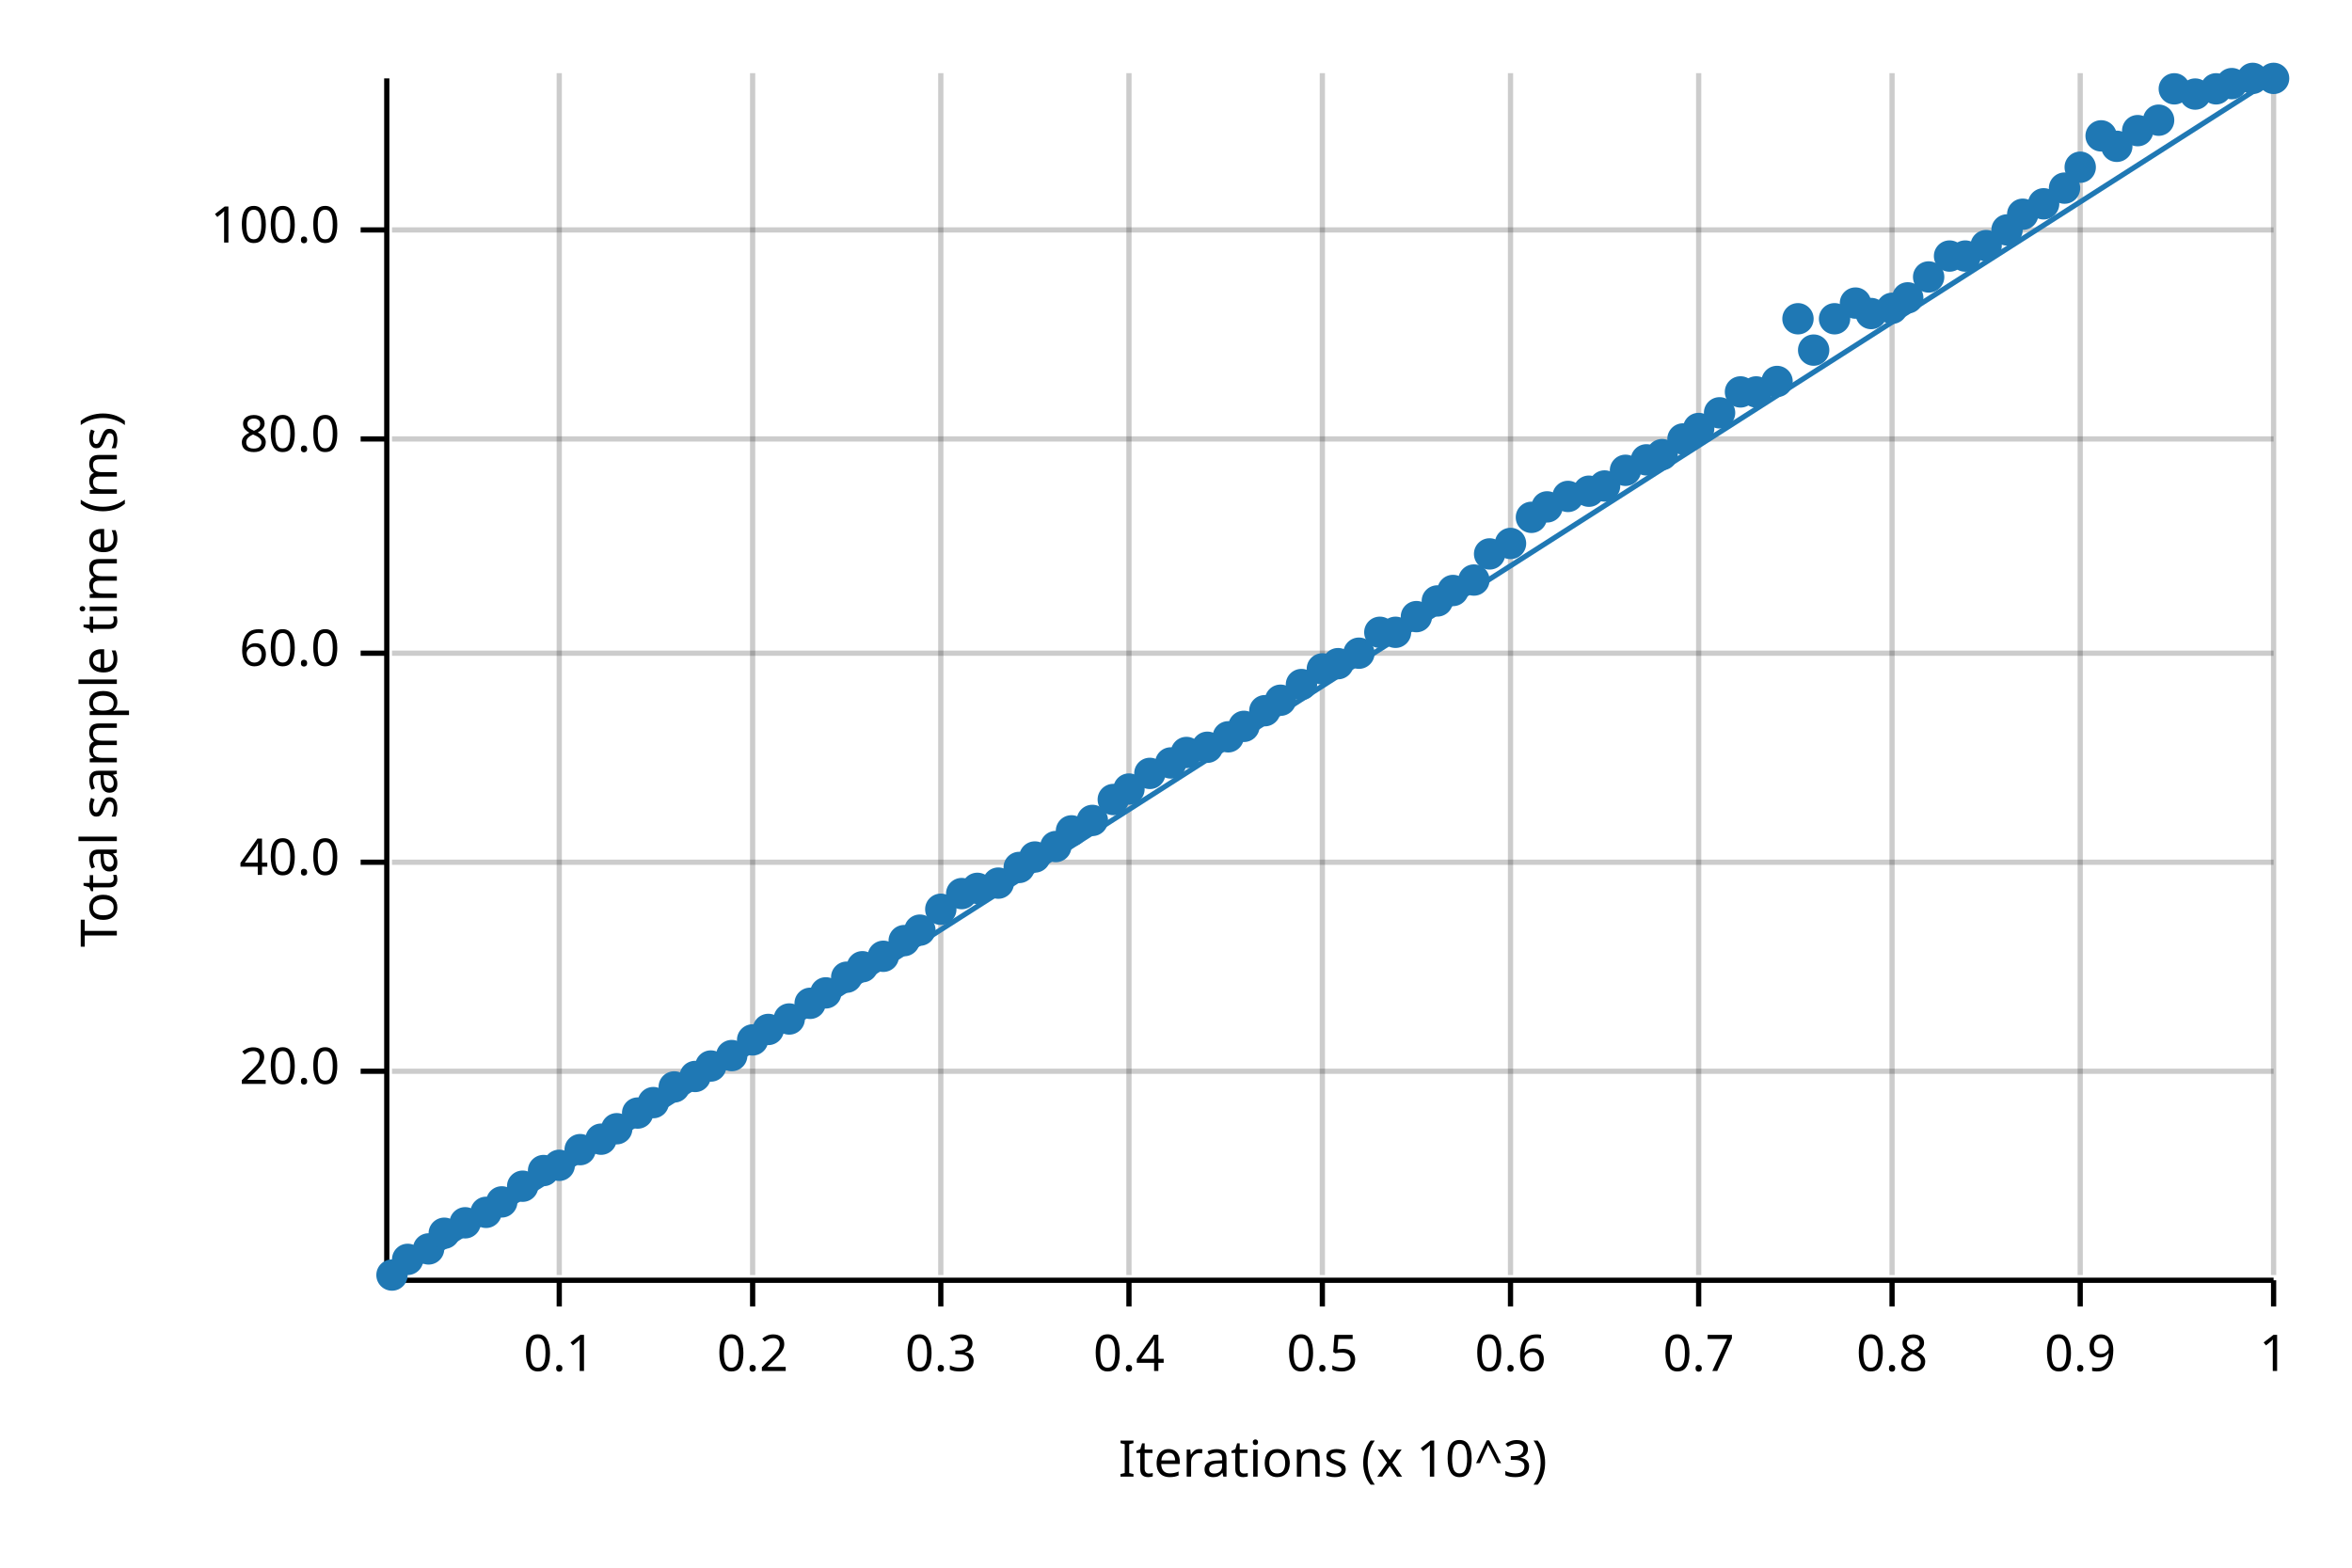
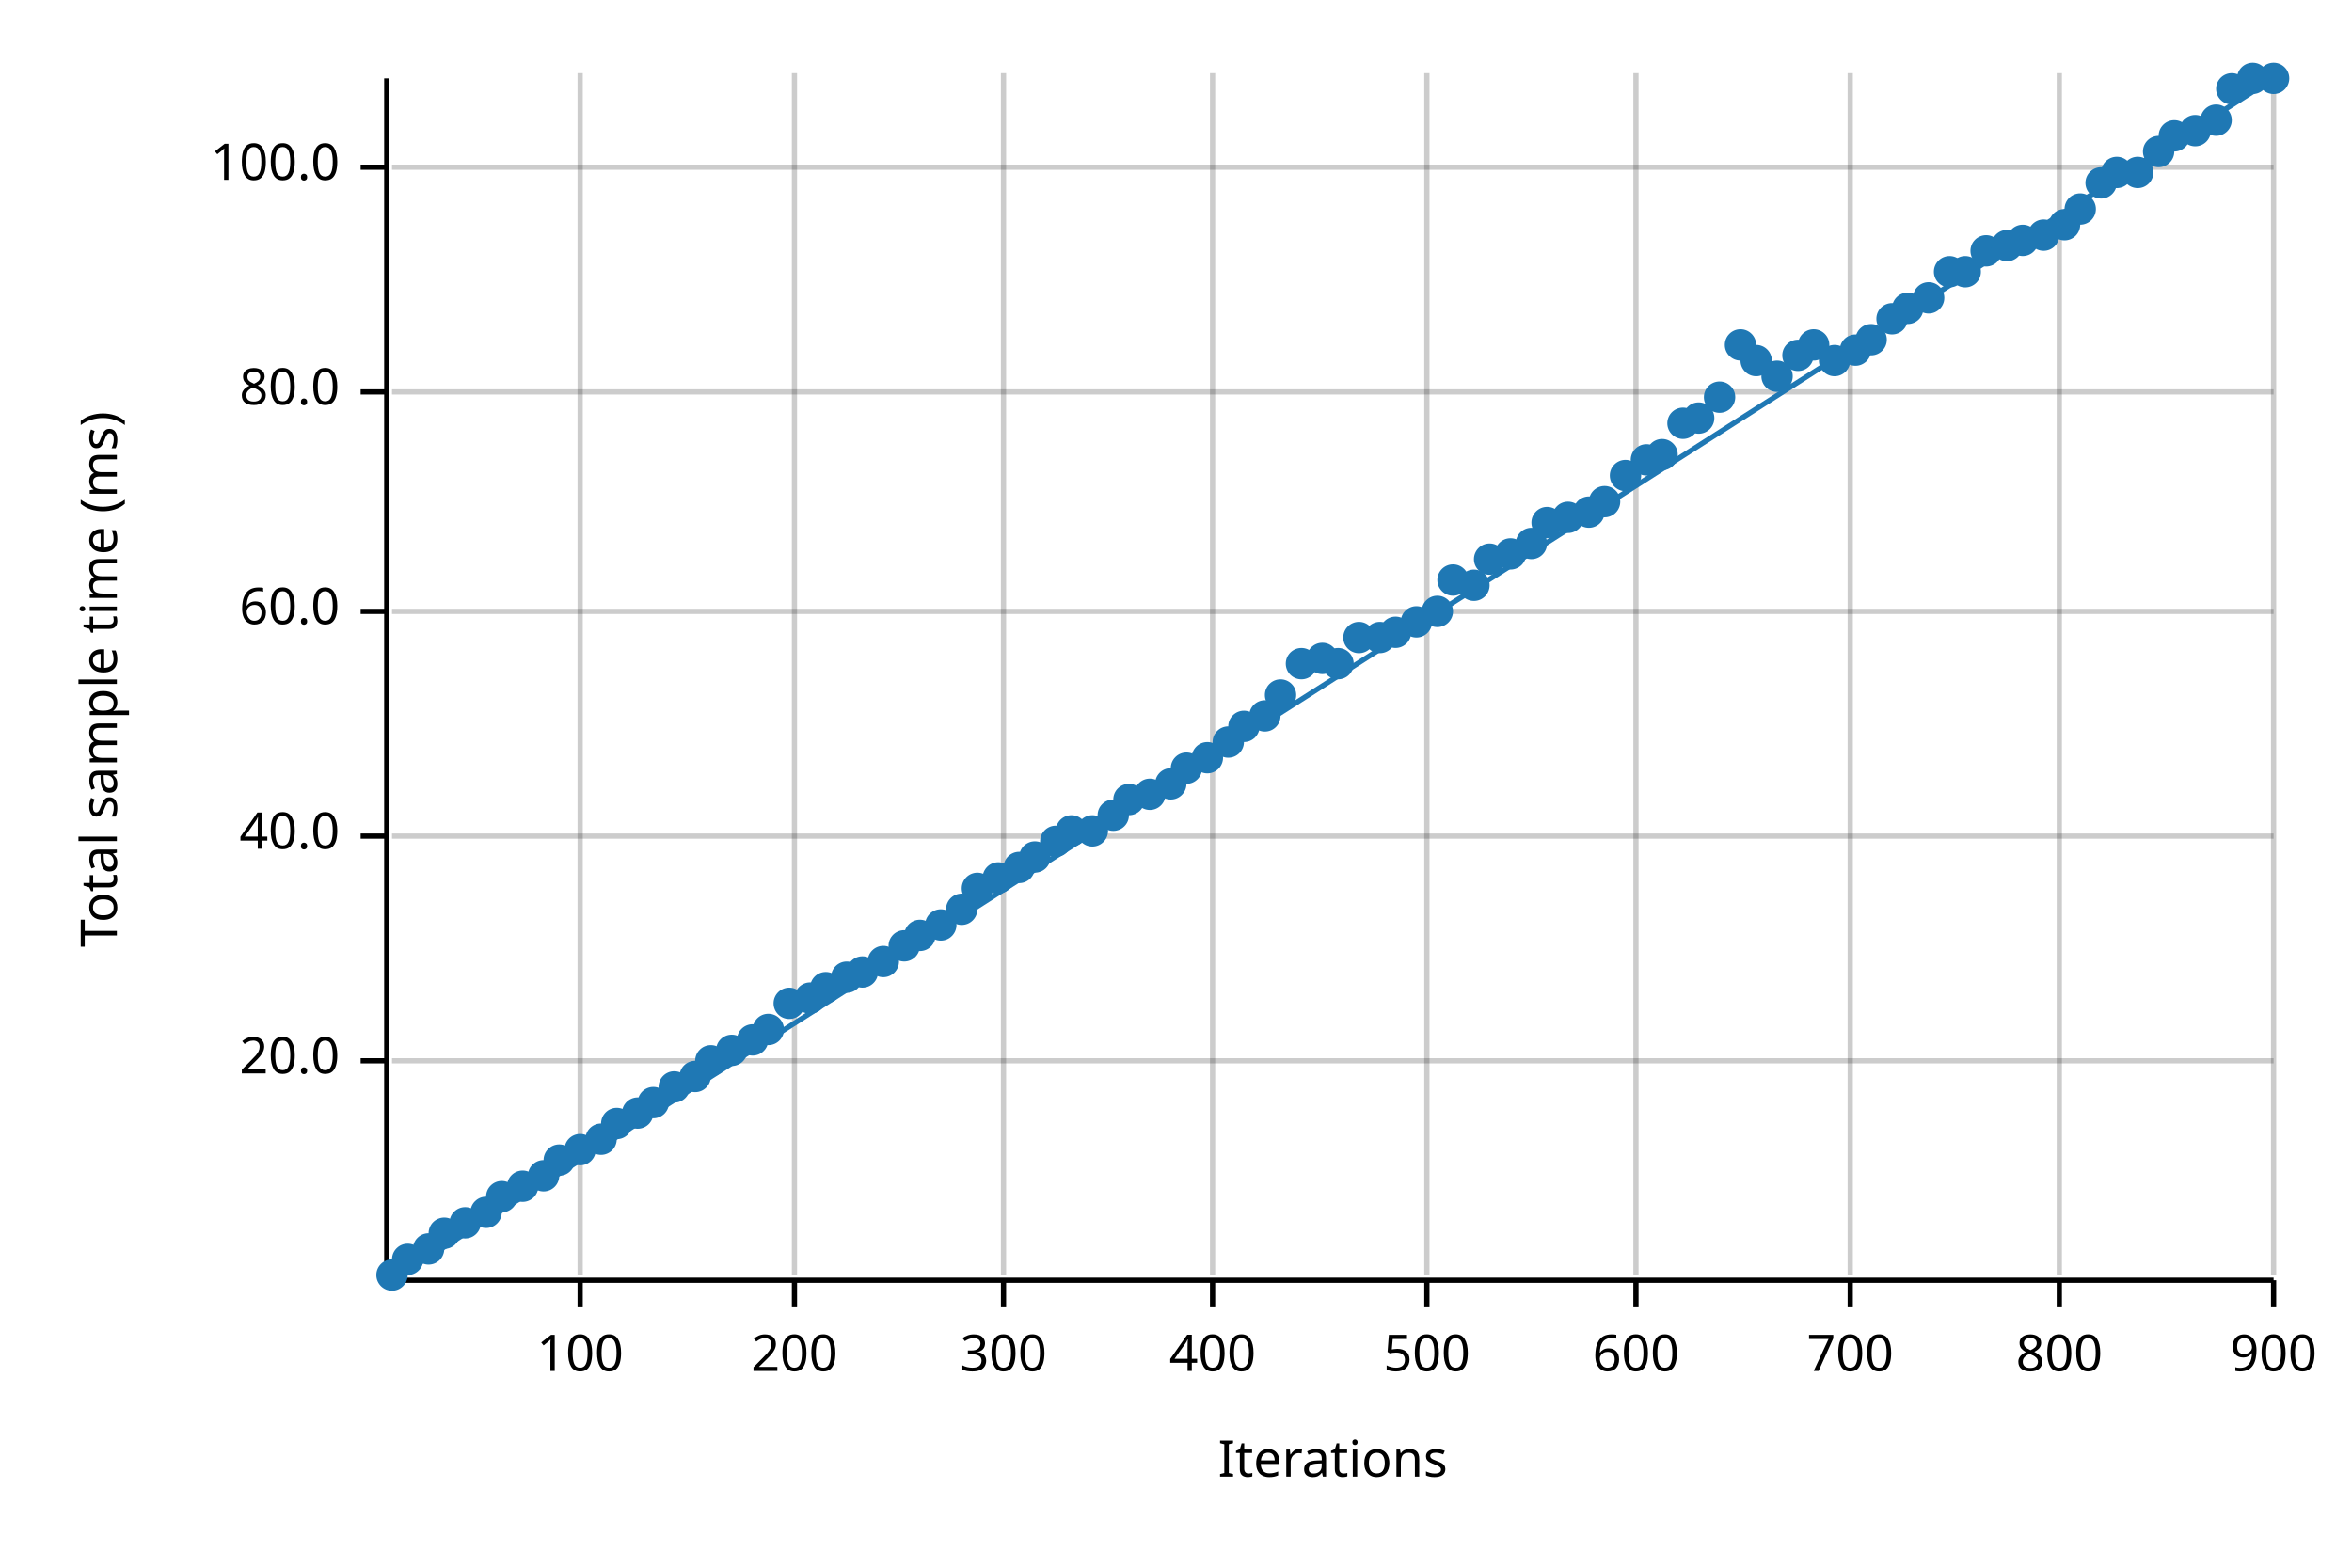
<svg xmlns="http://www.w3.org/2000/svg" width="450" height="300" viewBox="0 0 450 300">
  <text x="15" y="130" dy="0.76em" text-anchor="middle" font-family="sans-serif" font-size="9.677" opacity="1" fill="#000000" transform="rotate(270, 15, 130)">
Total sample time (ms)
</text>
  <text x="255" y="285" dy="-0.5ex" text-anchor="middle" font-family="sans-serif" font-size="9.677" opacity="1" fill="#000000">
- Iterations (x 10^3)
+ Iterations
</text>
-   <line opacity="0.2" stroke="#000000" stroke-width="1" x1="107" y1="244" x2="107" y2="14" />
-   <line opacity="0.2" stroke="#000000" stroke-width="1" x1="144" y1="244" x2="144" y2="14" />
-   <line opacity="0.2" stroke="#000000" stroke-width="1" x1="180" y1="244" x2="180" y2="14" />
-   <line opacity="0.2" stroke="#000000" stroke-width="1" x1="216" y1="244" x2="216" y2="14" />
-   <line opacity="0.2" stroke="#000000" stroke-width="1" x1="253" y1="244" x2="253" y2="14" />
-   <line opacity="0.2" stroke="#000000" stroke-width="1" x1="289" y1="244" x2="289" y2="14" />
-   <line opacity="0.2" stroke="#000000" stroke-width="1" x1="325" y1="244" x2="325" y2="14" />
-   <line opacity="0.2" stroke="#000000" stroke-width="1" x1="362" y1="244" x2="362" y2="14" />
-   <line opacity="0.2" stroke="#000000" stroke-width="1" x1="398" y1="244" x2="398" y2="14" />
+   <line opacity="0.2" stroke="#000000" stroke-width="1" x1="111" y1="244" x2="111" y2="14" />
+   <line opacity="0.2" stroke="#000000" stroke-width="1" x1="152" y1="244" x2="152" y2="14" />
+   <line opacity="0.2" stroke="#000000" stroke-width="1" x1="192" y1="244" x2="192" y2="14" />
+   <line opacity="0.2" stroke="#000000" stroke-width="1" x1="232" y1="244" x2="232" y2="14" />
+   <line opacity="0.2" stroke="#000000" stroke-width="1" x1="273" y1="244" x2="273" y2="14" />
+   <line opacity="0.2" stroke="#000000" stroke-width="1" x1="313" y1="244" x2="313" y2="14" />
+   <line opacity="0.2" stroke="#000000" stroke-width="1" x1="354" y1="244" x2="354" y2="14" />
+   <line opacity="0.2" stroke="#000000" stroke-width="1" x1="394" y1="244" x2="394" y2="14" />
  <line opacity="0.2" stroke="#000000" stroke-width="1" x1="435" y1="244" x2="435" y2="14" />
-   <line opacity="0.2" stroke="#000000" stroke-width="1" x1="75" y1="205" x2="435" y2="205" />
-   <line opacity="0.2" stroke="#000000" stroke-width="1" x1="75" y1="165" x2="435" y2="165" />
-   <line opacity="0.2" stroke="#000000" stroke-width="1" x1="75" y1="125" x2="435" y2="125" />
-   <line opacity="0.2" stroke="#000000" stroke-width="1" x1="75" y1="84" x2="435" y2="84" />
-   <line opacity="0.2" stroke="#000000" stroke-width="1" x1="75" y1="44" x2="435" y2="44" />
+   <line opacity="0.2" stroke="#000000" stroke-width="1" x1="75" y1="203" x2="435" y2="203" />
+   <line opacity="0.2" stroke="#000000" stroke-width="1" x1="75" y1="160" x2="435" y2="160" />
+   <line opacity="0.2" stroke="#000000" stroke-width="1" x1="75" y1="117" x2="435" y2="117" />
+   <line opacity="0.2" stroke="#000000" stroke-width="1" x1="75" y1="75" x2="435" y2="75" />
+   <line opacity="0.2" stroke="#000000" stroke-width="1" x1="75" y1="32" x2="435" y2="32" />
  <polyline fill="none" opacity="1" stroke="#000000" stroke-width="1" points="74,15 74,245 " />
-   <text x="65" y="205" dy="0.5ex" text-anchor="end" font-family="sans-serif" font-size="9.677" opacity="1" fill="#000000">
+   <text x="65" y="203" dy="0.5ex" text-anchor="end" font-family="sans-serif" font-size="9.677" opacity="1" fill="#000000">
20.0
</text>
-   <polyline fill="none" opacity="1" stroke="#000000" stroke-width="1" points="69,205 74,205 " />
-   <text x="65" y="165" dy="0.5ex" text-anchor="end" font-family="sans-serif" font-size="9.677" opacity="1" fill="#000000">
+   <polyline fill="none" opacity="1" stroke="#000000" stroke-width="1" points="69,203 74,203 " />
+   <text x="65" y="160" dy="0.5ex" text-anchor="end" font-family="sans-serif" font-size="9.677" opacity="1" fill="#000000">
40.0
</text>
-   <polyline fill="none" opacity="1" stroke="#000000" stroke-width="1" points="69,165 74,165 " />
-   <text x="65" y="125" dy="0.5ex" text-anchor="end" font-family="sans-serif" font-size="9.677" opacity="1" fill="#000000">
+   <polyline fill="none" opacity="1" stroke="#000000" stroke-width="1" points="69,160 74,160 " />
+   <text x="65" y="117" dy="0.5ex" text-anchor="end" font-family="sans-serif" font-size="9.677" opacity="1" fill="#000000">
60.0
</text>
-   <polyline fill="none" opacity="1" stroke="#000000" stroke-width="1" points="69,125 74,125 " />
-   <text x="65" y="84" dy="0.5ex" text-anchor="end" font-family="sans-serif" font-size="9.677" opacity="1" fill="#000000">
+   <polyline fill="none" opacity="1" stroke="#000000" stroke-width="1" points="69,117 74,117 " />
+   <text x="65" y="75" dy="0.5ex" text-anchor="end" font-family="sans-serif" font-size="9.677" opacity="1" fill="#000000">
80.0
</text>
-   <polyline fill="none" opacity="1" stroke="#000000" stroke-width="1" points="69,84 74,84 " />
-   <text x="65" y="44" dy="0.5ex" text-anchor="end" font-family="sans-serif" font-size="9.677" opacity="1" fill="#000000">
+   <polyline fill="none" opacity="1" stroke="#000000" stroke-width="1" points="69,75 74,75 " />
+   <text x="65" y="32" dy="0.5ex" text-anchor="end" font-family="sans-serif" font-size="9.677" opacity="1" fill="#000000">
100.0
</text>
-   <polyline fill="none" opacity="1" stroke="#000000" stroke-width="1" points="69,44 74,44 " />
+   <polyline fill="none" opacity="1" stroke="#000000" stroke-width="1" points="69,32 74,32 " />
  <polyline fill="none" opacity="1" stroke="#000000" stroke-width="1" points="75,245 435,245 " />
-   <text x="107" y="255" dy="0.76em" text-anchor="middle" font-family="sans-serif" font-size="9.677" opacity="1" fill="#000000">
- 0.1
+   <text x="111" y="255" dy="0.76em" text-anchor="middle" font-family="sans-serif" font-size="9.677" opacity="1" fill="#000000">
+ 100
</text>
-   <polyline fill="none" opacity="1" stroke="#000000" stroke-width="1" points="107,245 107,250 " />
-   <text x="144" y="255" dy="0.76em" text-anchor="middle" font-family="sans-serif" font-size="9.677" opacity="1" fill="#000000">
- 0.2
+   <polyline fill="none" opacity="1" stroke="#000000" stroke-width="1" points="111,245 111,250 " />
+   <text x="152" y="255" dy="0.76em" text-anchor="middle" font-family="sans-serif" font-size="9.677" opacity="1" fill="#000000">
+ 200
</text>
-   <polyline fill="none" opacity="1" stroke="#000000" stroke-width="1" points="144,245 144,250 " />
-   <text x="180" y="255" dy="0.76em" text-anchor="middle" font-family="sans-serif" font-size="9.677" opacity="1" fill="#000000">
- 0.3
+   <polyline fill="none" opacity="1" stroke="#000000" stroke-width="1" points="152,245 152,250 " />
+   <text x="192" y="255" dy="0.76em" text-anchor="middle" font-family="sans-serif" font-size="9.677" opacity="1" fill="#000000">
+ 300
</text>
-   <polyline fill="none" opacity="1" stroke="#000000" stroke-width="1" points="180,245 180,250 " />
-   <text x="216" y="255" dy="0.76em" text-anchor="middle" font-family="sans-serif" font-size="9.677" opacity="1" fill="#000000">
- 0.4
+   <polyline fill="none" opacity="1" stroke="#000000" stroke-width="1" points="192,245 192,250 " />
+   <text x="232" y="255" dy="0.76em" text-anchor="middle" font-family="sans-serif" font-size="9.677" opacity="1" fill="#000000">
+ 400
</text>
-   <polyline fill="none" opacity="1" stroke="#000000" stroke-width="1" points="216,245 216,250 " />
-   <text x="253" y="255" dy="0.76em" text-anchor="middle" font-family="sans-serif" font-size="9.677" opacity="1" fill="#000000">
- 0.5
+   <polyline fill="none" opacity="1" stroke="#000000" stroke-width="1" points="232,245 232,250 " />
+   <text x="273" y="255" dy="0.76em" text-anchor="middle" font-family="sans-serif" font-size="9.677" opacity="1" fill="#000000">
+ 500
</text>
-   <polyline fill="none" opacity="1" stroke="#000000" stroke-width="1" points="253,245 253,250 " />
-   <text x="289" y="255" dy="0.76em" text-anchor="middle" font-family="sans-serif" font-size="9.677" opacity="1" fill="#000000">
- 0.6
+   <polyline fill="none" opacity="1" stroke="#000000" stroke-width="1" points="273,245 273,250 " />
+   <text x="313" y="255" dy="0.76em" text-anchor="middle" font-family="sans-serif" font-size="9.677" opacity="1" fill="#000000">
+ 600
</text>
-   <polyline fill="none" opacity="1" stroke="#000000" stroke-width="1" points="289,245 289,250 " />
-   <text x="325" y="255" dy="0.76em" text-anchor="middle" font-family="sans-serif" font-size="9.677" opacity="1" fill="#000000">
- 0.7
+   <polyline fill="none" opacity="1" stroke="#000000" stroke-width="1" points="313,245 313,250 " />
+   <text x="354" y="255" dy="0.76em" text-anchor="middle" font-family="sans-serif" font-size="9.677" opacity="1" fill="#000000">
+ 700
</text>
-   <polyline fill="none" opacity="1" stroke="#000000" stroke-width="1" points="325,245 325,250 " />
-   <text x="362" y="255" dy="0.76em" text-anchor="middle" font-family="sans-serif" font-size="9.677" opacity="1" fill="#000000">
- 0.8
+   <polyline fill="none" opacity="1" stroke="#000000" stroke-width="1" points="354,245 354,250 " />
+   <text x="394" y="255" dy="0.76em" text-anchor="middle" font-family="sans-serif" font-size="9.677" opacity="1" fill="#000000">
+ 800
</text>
-   <polyline fill="none" opacity="1" stroke="#000000" stroke-width="1" points="362,245 362,250 " />
-   <text x="398" y="255" dy="0.76em" text-anchor="middle" font-family="sans-serif" font-size="9.677" opacity="1" fill="#000000">
- 0.9
- </text>
-   <polyline fill="none" opacity="1" stroke="#000000" stroke-width="1" points="398,245 398,250 " />
+   <polyline fill="none" opacity="1" stroke="#000000" stroke-width="1" points="394,245 394,250 " />
  <text x="435" y="255" dy="0.76em" text-anchor="middle" font-family="sans-serif" font-size="9.677" opacity="1" fill="#000000">
- 1
+ 900
</text>
  <polyline fill="none" opacity="1" stroke="#000000" stroke-width="1" points="435,245 435,250 " />
  <circle cx="75" cy="244" r="3" opacity="1" fill="#1F78B4" stroke="none" stroke-width="1" />
  <circle cx="78" cy="241" r="3" opacity="1" fill="#1F78B4" stroke="none" stroke-width="1" />
  <circle cx="82" cy="239" r="3" opacity="1" fill="#1F78B4" stroke="none" stroke-width="1" />
  <circle cx="85" cy="236" r="3" opacity="1" fill="#1F78B4" stroke="none" stroke-width="1" />
  <circle cx="89" cy="234" r="3" opacity="1" fill="#1F78B4" stroke="none" stroke-width="1" />
  <circle cx="93" cy="232" r="3" opacity="1" fill="#1F78B4" stroke="none" stroke-width="1" />
-   <circle cx="96" cy="230" r="3" opacity="1" fill="#1F78B4" stroke="none" stroke-width="1" />
+   <circle cx="96" cy="229" r="3" opacity="1" fill="#1F78B4" stroke="none" stroke-width="1" />
  <circle cx="100" cy="227" r="3" opacity="1" fill="#1F78B4" stroke="none" stroke-width="1" />
-   <circle cx="104" cy="224" r="3" opacity="1" fill="#1F78B4" stroke="none" stroke-width="1" />
-   <circle cx="107" cy="223" r="3" opacity="1" fill="#1F78B4" stroke="none" stroke-width="1" />
+   <circle cx="104" cy="225" r="3" opacity="1" fill="#1F78B4" stroke="none" stroke-width="1" />
+   <circle cx="107" cy="222" r="3" opacity="1" fill="#1F78B4" stroke="none" stroke-width="1" />
  <circle cx="111" cy="220" r="3" opacity="1" fill="#1F78B4" stroke="none" stroke-width="1" />
  <circle cx="115" cy="218" r="3" opacity="1" fill="#1F78B4" stroke="none" stroke-width="1" />
-   <circle cx="118" cy="216" r="3" opacity="1" fill="#1F78B4" stroke="none" stroke-width="1" />
+   <circle cx="118" cy="215" r="3" opacity="1" fill="#1F78B4" stroke="none" stroke-width="1" />
  <circle cx="122" cy="213" r="3" opacity="1" fill="#1F78B4" stroke="none" stroke-width="1" />
  <circle cx="125" cy="211" r="3" opacity="1" fill="#1F78B4" stroke="none" stroke-width="1" />
  <circle cx="129" cy="208" r="3" opacity="1" fill="#1F78B4" stroke="none" stroke-width="1" />
  <circle cx="133" cy="206" r="3" opacity="1" fill="#1F78B4" stroke="none" stroke-width="1" />
-   <circle cx="136" cy="204" r="3" opacity="1" fill="#1F78B4" stroke="none" stroke-width="1" />
-   <circle cx="140" cy="202" r="3" opacity="1" fill="#1F78B4" stroke="none" stroke-width="1" />
+   <circle cx="136" cy="203" r="3" opacity="1" fill="#1F78B4" stroke="none" stroke-width="1" />
+   <circle cx="140" cy="201" r="3" opacity="1" fill="#1F78B4" stroke="none" stroke-width="1" />
  <circle cx="144" cy="199" r="3" opacity="1" fill="#1F78B4" stroke="none" stroke-width="1" />
  <circle cx="147" cy="197" r="3" opacity="1" fill="#1F78B4" stroke="none" stroke-width="1" />
-   <circle cx="151" cy="195" r="3" opacity="1" fill="#1F78B4" stroke="none" stroke-width="1" />
-   <circle cx="155" cy="192" r="3" opacity="1" fill="#1F78B4" stroke="none" stroke-width="1" />
-   <circle cx="158" cy="190" r="3" opacity="1" fill="#1F78B4" stroke="none" stroke-width="1" />
+   <circle cx="151" cy="192" r="3" opacity="1" fill="#1F78B4" stroke="none" stroke-width="1" />
+   <circle cx="155" cy="191" r="3" opacity="1" fill="#1F78B4" stroke="none" stroke-width="1" />
+   <circle cx="158" cy="189" r="3" opacity="1" fill="#1F78B4" stroke="none" stroke-width="1" />
  <circle cx="162" cy="187" r="3" opacity="1" fill="#1F78B4" stroke="none" stroke-width="1" />
-   <circle cx="165" cy="185" r="3" opacity="1" fill="#1F78B4" stroke="none" stroke-width="1" />
-   <circle cx="169" cy="183" r="3" opacity="1" fill="#1F78B4" stroke="none" stroke-width="1" />
-   <circle cx="173" cy="180" r="3" opacity="1" fill="#1F78B4" stroke="none" stroke-width="1" />
-   <circle cx="176" cy="178" r="3" opacity="1" fill="#1F78B4" stroke="none" stroke-width="1" />
-   <circle cx="180" cy="174" r="3" opacity="1" fill="#1F78B4" stroke="none" stroke-width="1" />
-   <circle cx="184" cy="171" r="3" opacity="1" fill="#1F78B4" stroke="none" stroke-width="1" />
+   <circle cx="165" cy="186" r="3" opacity="1" fill="#1F78B4" stroke="none" stroke-width="1" />
+   <circle cx="169" cy="184" r="3" opacity="1" fill="#1F78B4" stroke="none" stroke-width="1" />
+   <circle cx="173" cy="181" r="3" opacity="1" fill="#1F78B4" stroke="none" stroke-width="1" />
+   <circle cx="176" cy="179" r="3" opacity="1" fill="#1F78B4" stroke="none" stroke-width="1" />
+   <circle cx="180" cy="177" r="3" opacity="1" fill="#1F78B4" stroke="none" stroke-width="1" />
+   <circle cx="184" cy="174" r="3" opacity="1" fill="#1F78B4" stroke="none" stroke-width="1" />
  <circle cx="187" cy="170" r="3" opacity="1" fill="#1F78B4" stroke="none" stroke-width="1" />
-   <circle cx="191" cy="169" r="3" opacity="1" fill="#1F78B4" stroke="none" stroke-width="1" />
+   <circle cx="191" cy="168" r="3" opacity="1" fill="#1F78B4" stroke="none" stroke-width="1" />
  <circle cx="195" cy="166" r="3" opacity="1" fill="#1F78B4" stroke="none" stroke-width="1" />
  <circle cx="198" cy="164" r="3" opacity="1" fill="#1F78B4" stroke="none" stroke-width="1" />
-   <circle cx="202" cy="162" r="3" opacity="1" fill="#1F78B4" stroke="none" stroke-width="1" />
+   <circle cx="202" cy="161" r="3" opacity="1" fill="#1F78B4" stroke="none" stroke-width="1" />
  <circle cx="205" cy="159" r="3" opacity="1" fill="#1F78B4" stroke="none" stroke-width="1" />
-   <circle cx="209" cy="157" r="3" opacity="1" fill="#1F78B4" stroke="none" stroke-width="1" />
-   <circle cx="213" cy="153" r="3" opacity="1" fill="#1F78B4" stroke="none" stroke-width="1" />
-   <circle cx="216" cy="151" r="3" opacity="1" fill="#1F78B4" stroke="none" stroke-width="1" />
-   <circle cx="220" cy="148" r="3" opacity="1" fill="#1F78B4" stroke="none" stroke-width="1" />
-   <circle cx="224" cy="146" r="3" opacity="1" fill="#1F78B4" stroke="none" stroke-width="1" />
-   <circle cx="227" cy="144" r="3" opacity="1" fill="#1F78B4" stroke="none" stroke-width="1" />
-   <circle cx="231" cy="143" r="3" opacity="1" fill="#1F78B4" stroke="none" stroke-width="1" />
-   <circle cx="235" cy="141" r="3" opacity="1" fill="#1F78B4" stroke="none" stroke-width="1" />
+   <circle cx="209" cy="159" r="3" opacity="1" fill="#1F78B4" stroke="none" stroke-width="1" />
+   <circle cx="213" cy="156" r="3" opacity="1" fill="#1F78B4" stroke="none" stroke-width="1" />
+   <circle cx="216" cy="153" r="3" opacity="1" fill="#1F78B4" stroke="none" stroke-width="1" />
+   <circle cx="220" cy="152" r="3" opacity="1" fill="#1F78B4" stroke="none" stroke-width="1" />
+   <circle cx="224" cy="150" r="3" opacity="1" fill="#1F78B4" stroke="none" stroke-width="1" />
+   <circle cx="227" cy="147" r="3" opacity="1" fill="#1F78B4" stroke="none" stroke-width="1" />
+   <circle cx="231" cy="145" r="3" opacity="1" fill="#1F78B4" stroke="none" stroke-width="1" />
+   <circle cx="235" cy="142" r="3" opacity="1" fill="#1F78B4" stroke="none" stroke-width="1" />
  <circle cx="238" cy="139" r="3" opacity="1" fill="#1F78B4" stroke="none" stroke-width="1" />
-   <circle cx="242" cy="136" r="3" opacity="1" fill="#1F78B4" stroke="none" stroke-width="1" />
-   <circle cx="245" cy="134" r="3" opacity="1" fill="#1F78B4" stroke="none" stroke-width="1" />
-   <circle cx="249" cy="131" r="3" opacity="1" fill="#1F78B4" stroke="none" stroke-width="1" />
-   <circle cx="253" cy="128" r="3" opacity="1" fill="#1F78B4" stroke="none" stroke-width="1" />
+   <circle cx="242" cy="137" r="3" opacity="1" fill="#1F78B4" stroke="none" stroke-width="1" />
+   <circle cx="245" cy="133" r="3" opacity="1" fill="#1F78B4" stroke="none" stroke-width="1" />
+   <circle cx="249" cy="127" r="3" opacity="1" fill="#1F78B4" stroke="none" stroke-width="1" />
+   <circle cx="253" cy="126" r="3" opacity="1" fill="#1F78B4" stroke="none" stroke-width="1" />
  <circle cx="256" cy="127" r="3" opacity="1" fill="#1F78B4" stroke="none" stroke-width="1" />
-   <circle cx="260" cy="125" r="3" opacity="1" fill="#1F78B4" stroke="none" stroke-width="1" />
-   <circle cx="264" cy="121" r="3" opacity="1" fill="#1F78B4" stroke="none" stroke-width="1" />
+   <circle cx="260" cy="122" r="3" opacity="1" fill="#1F78B4" stroke="none" stroke-width="1" />
+   <circle cx="264" cy="122" r="3" opacity="1" fill="#1F78B4" stroke="none" stroke-width="1" />
  <circle cx="267" cy="121" r="3" opacity="1" fill="#1F78B4" stroke="none" stroke-width="1" />
-   <circle cx="271" cy="118" r="3" opacity="1" fill="#1F78B4" stroke="none" stroke-width="1" />
-   <circle cx="275" cy="115" r="3" opacity="1" fill="#1F78B4" stroke="none" stroke-width="1" />
-   <circle cx="278" cy="113" r="3" opacity="1" fill="#1F78B4" stroke="none" stroke-width="1" />
-   <circle cx="282" cy="111" r="3" opacity="1" fill="#1F78B4" stroke="none" stroke-width="1" />
-   <circle cx="285" cy="106" r="3" opacity="1" fill="#1F78B4" stroke="none" stroke-width="1" />
-   <circle cx="289" cy="104" r="3" opacity="1" fill="#1F78B4" stroke="none" stroke-width="1" />
-   <circle cx="293" cy="99" r="3" opacity="1" fill="#1F78B4" stroke="none" stroke-width="1" />
-   <circle cx="296" cy="97" r="3" opacity="1" fill="#1F78B4" stroke="none" stroke-width="1" />
-   <circle cx="300" cy="95" r="3" opacity="1" fill="#1F78B4" stroke="none" stroke-width="1" />
-   <circle cx="304" cy="94" r="3" opacity="1" fill="#1F78B4" stroke="none" stroke-width="1" />
-   <circle cx="307" cy="93" r="3" opacity="1" fill="#1F78B4" stroke="none" stroke-width="1" />
-   <circle cx="311" cy="90" r="3" opacity="1" fill="#1F78B4" stroke="none" stroke-width="1" />
+   <circle cx="271" cy="119" r="3" opacity="1" fill="#1F78B4" stroke="none" stroke-width="1" />
+   <circle cx="275" cy="117" r="3" opacity="1" fill="#1F78B4" stroke="none" stroke-width="1" />
+   <circle cx="278" cy="111" r="3" opacity="1" fill="#1F78B4" stroke="none" stroke-width="1" />
+   <circle cx="282" cy="112" r="3" opacity="1" fill="#1F78B4" stroke="none" stroke-width="1" />
+   <circle cx="285" cy="107" r="3" opacity="1" fill="#1F78B4" stroke="none" stroke-width="1" />
+   <circle cx="289" cy="106" r="3" opacity="1" fill="#1F78B4" stroke="none" stroke-width="1" />
+   <circle cx="293" cy="104" r="3" opacity="1" fill="#1F78B4" stroke="none" stroke-width="1" />
+   <circle cx="296" cy="100" r="3" opacity="1" fill="#1F78B4" stroke="none" stroke-width="1" />
+   <circle cx="300" cy="99" r="3" opacity="1" fill="#1F78B4" stroke="none" stroke-width="1" />
+   <circle cx="304" cy="98" r="3" opacity="1" fill="#1F78B4" stroke="none" stroke-width="1" />
+   <circle cx="307" cy="96" r="3" opacity="1" fill="#1F78B4" stroke="none" stroke-width="1" />
+   <circle cx="311" cy="91" r="3" opacity="1" fill="#1F78B4" stroke="none" stroke-width="1" />
  <circle cx="315" cy="88" r="3" opacity="1" fill="#1F78B4" stroke="none" stroke-width="1" />
  <circle cx="318" cy="87" r="3" opacity="1" fill="#1F78B4" stroke="none" stroke-width="1" />
-   <circle cx="322" cy="84" r="3" opacity="1" fill="#1F78B4" stroke="none" stroke-width="1" />
-   <circle cx="325" cy="82" r="3" opacity="1" fill="#1F78B4" stroke="none" stroke-width="1" />
-   <circle cx="329" cy="79" r="3" opacity="1" fill="#1F78B4" stroke="none" stroke-width="1" />
-   <circle cx="333" cy="75" r="3" opacity="1" fill="#1F78B4" stroke="none" stroke-width="1" />
-   <circle cx="336" cy="75" r="3" opacity="1" fill="#1F78B4" stroke="none" stroke-width="1" />
-   <circle cx="340" cy="73" r="3" opacity="1" fill="#1F78B4" stroke="none" stroke-width="1" />
-   <circle cx="344" cy="61" r="3" opacity="1" fill="#1F78B4" stroke="none" stroke-width="1" />
-   <circle cx="347" cy="67" r="3" opacity="1" fill="#1F78B4" stroke="none" stroke-width="1" />
-   <circle cx="351" cy="61" r="3" opacity="1" fill="#1F78B4" stroke="none" stroke-width="1" />
-   <circle cx="355" cy="58" r="3" opacity="1" fill="#1F78B4" stroke="none" stroke-width="1" />
-   <circle cx="358" cy="60" r="3" opacity="1" fill="#1F78B4" stroke="none" stroke-width="1" />
-   <circle cx="362" cy="59" r="3" opacity="1" fill="#1F78B4" stroke="none" stroke-width="1" />
-   <circle cx="365" cy="57" r="3" opacity="1" fill="#1F78B4" stroke="none" stroke-width="1" />
-   <circle cx="369" cy="53" r="3" opacity="1" fill="#1F78B4" stroke="none" stroke-width="1" />
-   <circle cx="373" cy="49" r="3" opacity="1" fill="#1F78B4" stroke="none" stroke-width="1" />
-   <circle cx="376" cy="49" r="3" opacity="1" fill="#1F78B4" stroke="none" stroke-width="1" />
-   <circle cx="380" cy="47" r="3" opacity="1" fill="#1F78B4" stroke="none" stroke-width="1" />
-   <circle cx="384" cy="44" r="3" opacity="1" fill="#1F78B4" stroke="none" stroke-width="1" />
-   <circle cx="387" cy="41" r="3" opacity="1" fill="#1F78B4" stroke="none" stroke-width="1" />
-   <circle cx="391" cy="39" r="3" opacity="1" fill="#1F78B4" stroke="none" stroke-width="1" />
-   <circle cx="395" cy="36" r="3" opacity="1" fill="#1F78B4" stroke="none" stroke-width="1" />
-   <circle cx="398" cy="32" r="3" opacity="1" fill="#1F78B4" stroke="none" stroke-width="1" />
-   <circle cx="402" cy="26" r="3" opacity="1" fill="#1F78B4" stroke="none" stroke-width="1" />
-   <circle cx="405" cy="28" r="3" opacity="1" fill="#1F78B4" stroke="none" stroke-width="1" />
-   <circle cx="409" cy="25" r="3" opacity="1" fill="#1F78B4" stroke="none" stroke-width="1" />
-   <circle cx="413" cy="23" r="3" opacity="1" fill="#1F78B4" stroke="none" stroke-width="1" />
-   <circle cx="416" cy="17" r="3" opacity="1" fill="#1F78B4" stroke="none" stroke-width="1" />
-   <circle cx="420" cy="18" r="3" opacity="1" fill="#1F78B4" stroke="none" stroke-width="1" />
-   <circle cx="424" cy="17" r="3" opacity="1" fill="#1F78B4" stroke="none" stroke-width="1" />
-   <circle cx="427" cy="16" r="3" opacity="1" fill="#1F78B4" stroke="none" stroke-width="1" />
+   <circle cx="322" cy="81" r="3" opacity="1" fill="#1F78B4" stroke="none" stroke-width="1" />
+   <circle cx="325" cy="80" r="3" opacity="1" fill="#1F78B4" stroke="none" stroke-width="1" />
+   <circle cx="329" cy="76" r="3" opacity="1" fill="#1F78B4" stroke="none" stroke-width="1" />
+   <circle cx="333" cy="66" r="3" opacity="1" fill="#1F78B4" stroke="none" stroke-width="1" />
+   <circle cx="336" cy="69" r="3" opacity="1" fill="#1F78B4" stroke="none" stroke-width="1" />
+   <circle cx="340" cy="72" r="3" opacity="1" fill="#1F78B4" stroke="none" stroke-width="1" />
+   <circle cx="344" cy="68" r="3" opacity="1" fill="#1F78B4" stroke="none" stroke-width="1" />
+   <circle cx="347" cy="66" r="3" opacity="1" fill="#1F78B4" stroke="none" stroke-width="1" />
+   <circle cx="351" cy="69" r="3" opacity="1" fill="#1F78B4" stroke="none" stroke-width="1" />
+   <circle cx="355" cy="67" r="3" opacity="1" fill="#1F78B4" stroke="none" stroke-width="1" />
+   <circle cx="358" cy="65" r="3" opacity="1" fill="#1F78B4" stroke="none" stroke-width="1" />
+   <circle cx="362" cy="61" r="3" opacity="1" fill="#1F78B4" stroke="none" stroke-width="1" />
+   <circle cx="365" cy="59" r="3" opacity="1" fill="#1F78B4" stroke="none" stroke-width="1" />
+   <circle cx="369" cy="57" r="3" opacity="1" fill="#1F78B4" stroke="none" stroke-width="1" />
+   <circle cx="373" cy="52" r="3" opacity="1" fill="#1F78B4" stroke="none" stroke-width="1" />
+   <circle cx="376" cy="52" r="3" opacity="1" fill="#1F78B4" stroke="none" stroke-width="1" />
+   <circle cx="380" cy="48" r="3" opacity="1" fill="#1F78B4" stroke="none" stroke-width="1" />
+   <circle cx="384" cy="47" r="3" opacity="1" fill="#1F78B4" stroke="none" stroke-width="1" />
+   <circle cx="387" cy="46" r="3" opacity="1" fill="#1F78B4" stroke="none" stroke-width="1" />
+   <circle cx="391" cy="45" r="3" opacity="1" fill="#1F78B4" stroke="none" stroke-width="1" />
+   <circle cx="395" cy="43" r="3" opacity="1" fill="#1F78B4" stroke="none" stroke-width="1" />
+   <circle cx="398" cy="40" r="3" opacity="1" fill="#1F78B4" stroke="none" stroke-width="1" />
+   <circle cx="402" cy="35" r="3" opacity="1" fill="#1F78B4" stroke="none" stroke-width="1" />
+   <circle cx="405" cy="33" r="3" opacity="1" fill="#1F78B4" stroke="none" stroke-width="1" />
+   <circle cx="409" cy="33" r="3" opacity="1" fill="#1F78B4" stroke="none" stroke-width="1" />
+   <circle cx="413" cy="29" r="3" opacity="1" fill="#1F78B4" stroke="none" stroke-width="1" />
+   <circle cx="416" cy="26" r="3" opacity="1" fill="#1F78B4" stroke="none" stroke-width="1" />
+   <circle cx="420" cy="25" r="3" opacity="1" fill="#1F78B4" stroke="none" stroke-width="1" />
+   <circle cx="424" cy="23" r="3" opacity="1" fill="#1F78B4" stroke="none" stroke-width="1" />
+   <circle cx="427" cy="17" r="3" opacity="1" fill="#1F78B4" stroke="none" stroke-width="1" />
  <circle cx="431" cy="15" r="3" opacity="1" fill="#1F78B4" stroke="none" stroke-width="1" />
  <circle cx="435" cy="15" r="3" opacity="1" fill="#1F78B4" stroke="none" stroke-width="1" />
  <polyline fill="none" opacity="1" stroke="#1F78B4" stroke-width="1" points="75,245 435,15 " />
  <polygon opacity="0.25" fill="#1F78B4" points="75,245 435,15 435,15 " />
</svg>
